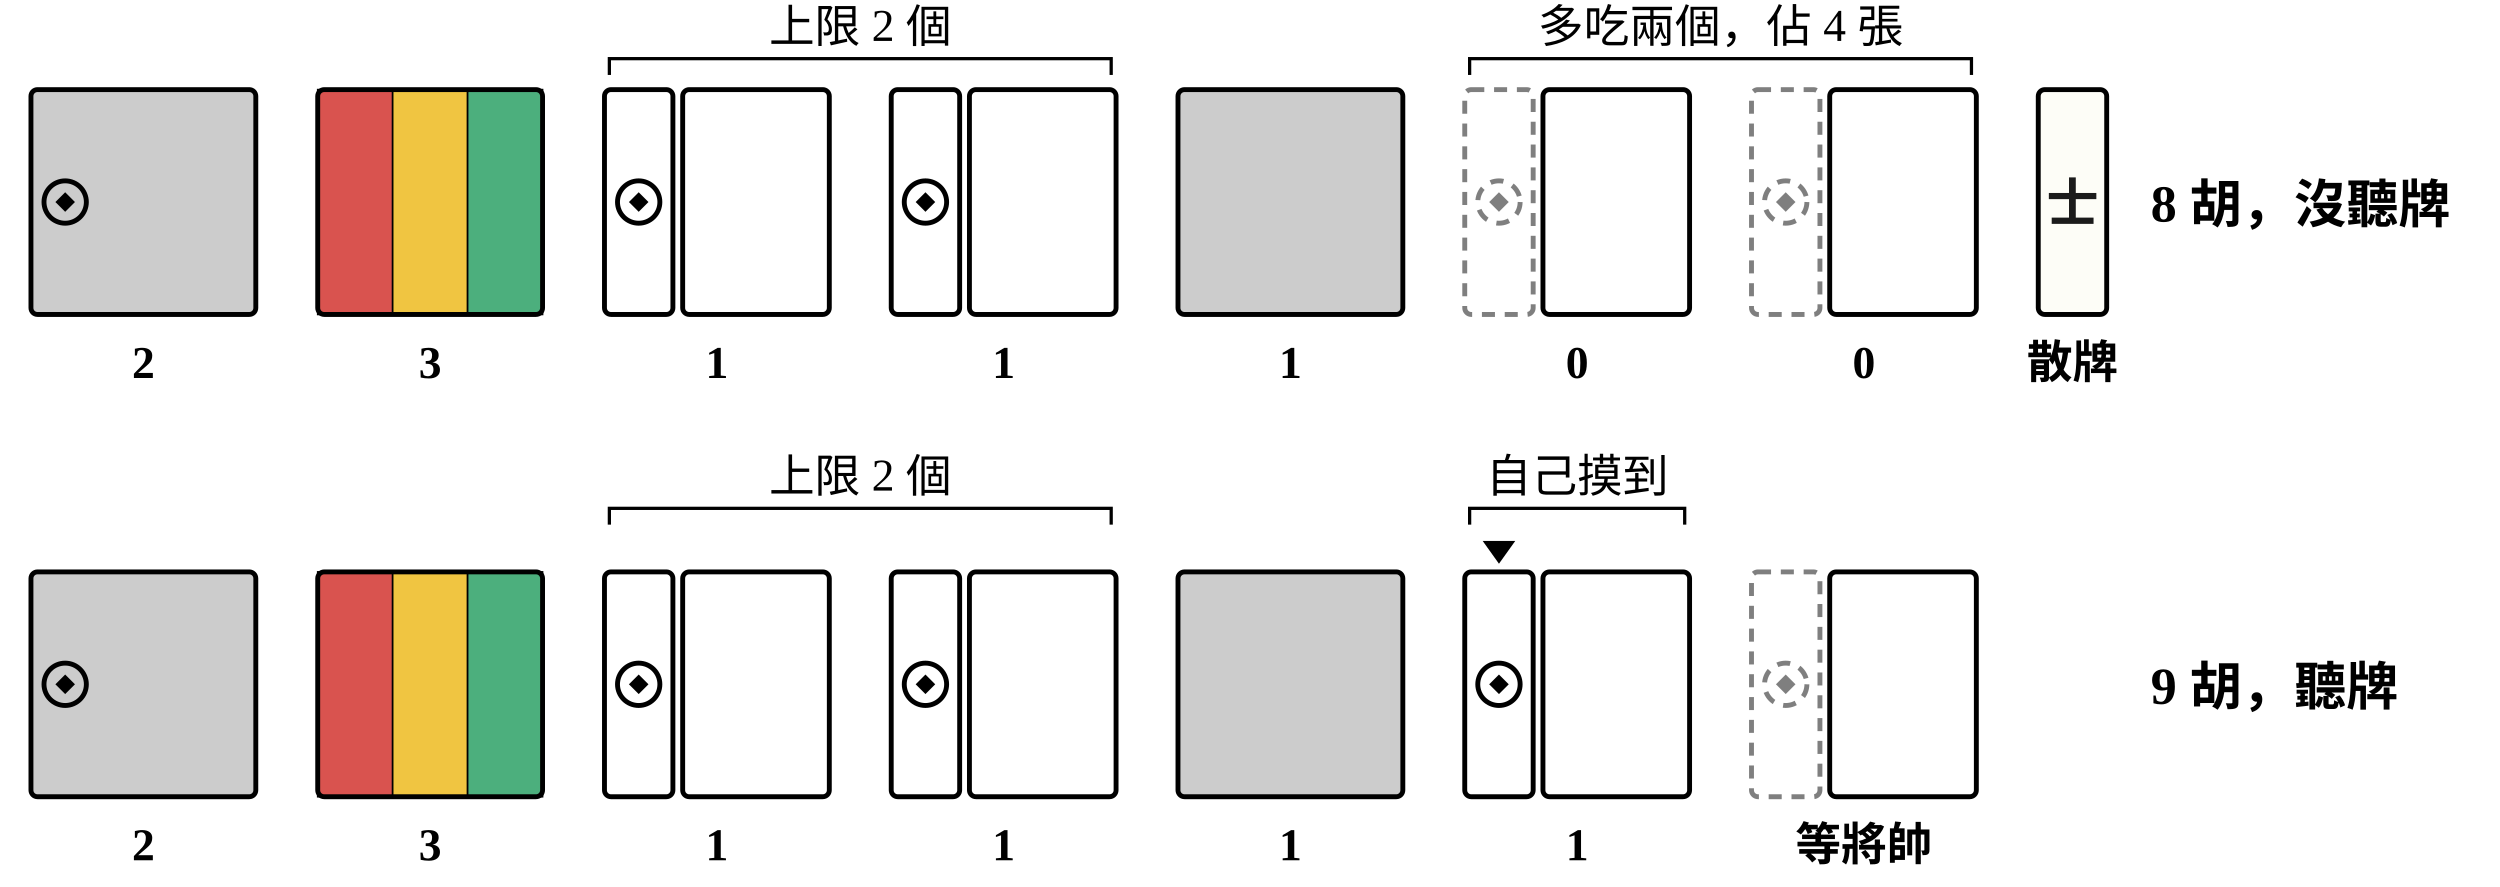
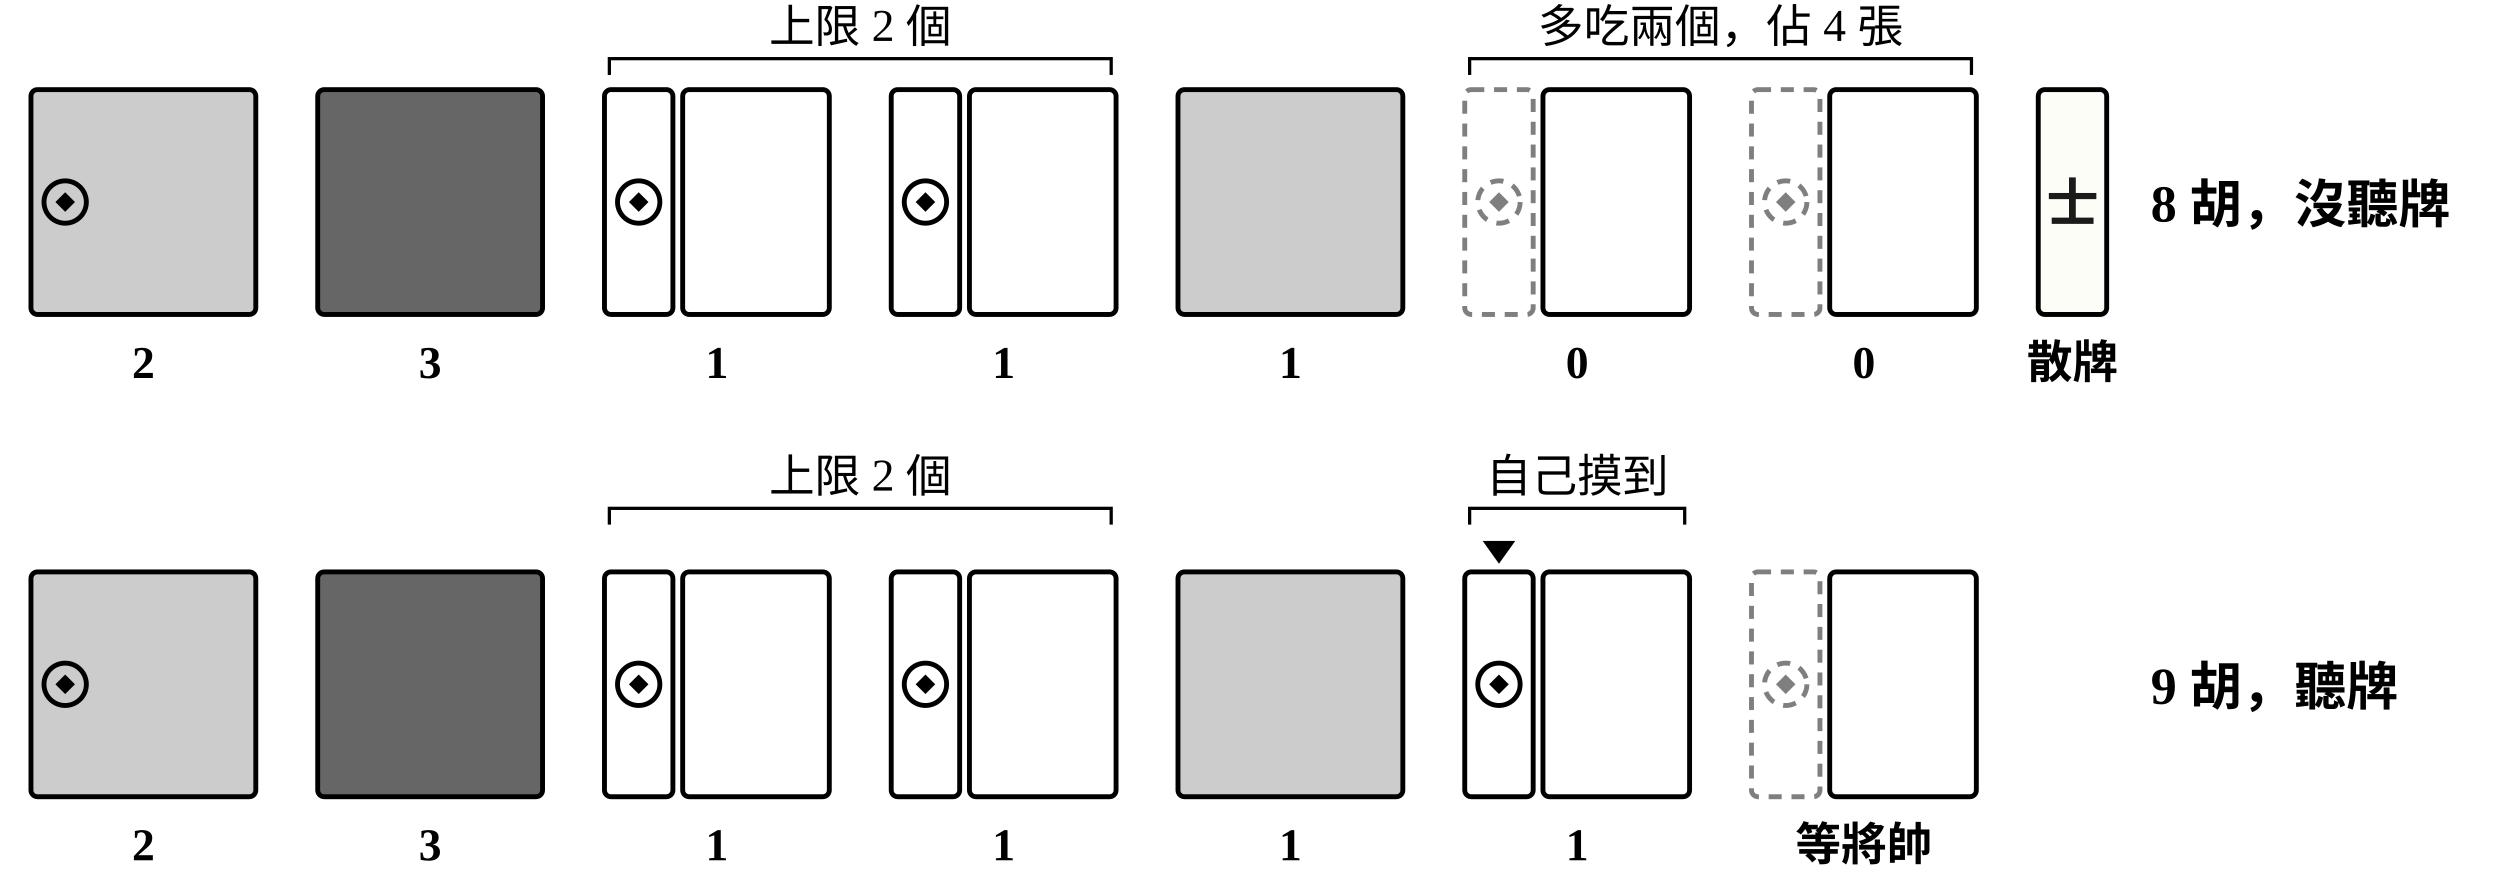
<svg xmlns="http://www.w3.org/2000/svg" viewBox="-8 0 767.2 272" width="767.2" height="272" role="img" aria-label="上排多吃兩個對子，各缺一張將帥，手上還有一張散牌，8 胡，沒有聽牌。下排自己摸到一張將帥，配掉一個對子，打掉散牌，9 胡，聽另一張將帥">
  <g fill="currentColor" stroke="currentColor" stroke-width="1.5">
    <rect x="1.5" y="27.5" width="69" height="69" rx="2" fill-opacity="0.2" />
    <circle cx="12.0" cy="62.0" r="6.5" fill="none" />
    <path d="M12.0,59.0l3,3 -3,3 -3,-3z" stroke="none" />
-     <rect x="89.5" y="27.5" width="23" height="69" fill="#d9534f" stroke-width="0.5" />
-     <rect x="112.5" y="27.5" width="23" height="69" fill="#f0c541" stroke-width="0.5" />
-     <rect x="135.5" y="27.5" width="23" height="69" fill="#4caf7d" stroke-width="0.5" />
-     <rect x="89.5" y="27.5" width="69" height="69" rx="2" fill-opacity="0" />
+     <rect x="89.5" y="27.5" width="69" height="69" rx="2" fill-opacity="0.6" />
    <rect x="177.5" y="27.5" width="21" height="69" rx="2" fill-opacity="0" />
    <circle cx="188.0" cy="62.0" r="6.5" fill="none" />
    <path d="M188.0,59.0l3,3 -3,3 -3,-3z" stroke="none" />
    <rect x="201.5" y="27.5" width="45" height="69" rx="2" fill-opacity="0" />
    <rect x="265.5" y="27.5" width="21" height="69" rx="2" fill-opacity="0" />
    <circle cx="276.0" cy="62.0" r="6.5" fill="none" />
    <path d="M276.0,59.0l3,3 -3,3 -3,-3z" stroke="none" />
    <rect x="289.5" y="27.5" width="45" height="69" rx="2" fill-opacity="0" />
    <rect x="353.5" y="27.5" width="69" height="69" rx="2" fill-opacity="0.2" />
    <g opacity="0.5" stroke-dasharray="4 3">
      <rect x="441.5" y="27.5" width="21" height="69" rx="2" fill-opacity="0" />
      <circle cx="452.0" cy="62.0" r="6.5" fill="none" />
      <path d="M452.0,59.0l3,3 -3,3 -3,-3z" stroke="none" />
    </g>
    <rect x="465.5" y="27.5" width="45" height="69" rx="2" fill-opacity="0" />
    <g opacity="0.5" stroke-dasharray="4 3">
      <rect x="529.5" y="27.5" width="21" height="69" rx="2" fill-opacity="0" />
      <circle cx="540.0" cy="62.0" r="6.5" fill="none" />
      <path d="M540.0,59.0l3,3 -3,3 -3,-3z" stroke="none" />
    </g>
    <rect x="553.5" y="27.5" width="45" height="69" rx="2" fill-opacity="0" />
    <rect x="617.5" y="27.5" width="21" height="69" rx="2" fill="#fdfdf7" />
    <text x="628" y="68" fill="#1b1b1b" stroke="none" font-size="16" font-weight="bold" text-anchor="middle">士</text>
    <path d="M179,23v-5H333v5" fill="none" stroke-width="1" />
    <path d="M443,23v-5H597v5" fill="none" stroke-width="1" />
    <rect x="1.5" y="175.5" width="69" height="69" rx="2" fill-opacity="0.2" />
    <circle cx="12.0" cy="210.0" r="6.5" fill="none" />
    <path d="M12.0,207.0l3,3 -3,3 -3,-3z" stroke="none" />
-     <rect x="89.5" y="175.5" width="23" height="69" fill="#d9534f" stroke-width="0.5" />
-     <rect x="112.5" y="175.5" width="23" height="69" fill="#f0c541" stroke-width="0.5" />
-     <rect x="135.5" y="175.5" width="23" height="69" fill="#4caf7d" stroke-width="0.5" />
-     <rect x="89.5" y="175.5" width="69" height="69" rx="2" fill-opacity="0" />
+     <rect x="89.5" y="175.5" width="69" height="69" rx="2" fill-opacity="0.6" />
    <rect x="177.5" y="175.5" width="21" height="69" rx="2" fill-opacity="0" />
    <circle cx="188.0" cy="210.0" r="6.5" fill="none" />
    <path d="M188.0,207.0l3,3 -3,3 -3,-3z" stroke="none" />
    <rect x="201.5" y="175.5" width="45" height="69" rx="2" fill-opacity="0" />
    <rect x="265.5" y="175.5" width="21" height="69" rx="2" fill-opacity="0" />
    <circle cx="276.0" cy="210.0" r="6.5" fill="none" />
    <path d="M276.0,207.0l3,3 -3,3 -3,-3z" stroke="none" />
    <rect x="289.5" y="175.5" width="45" height="69" rx="2" fill-opacity="0" />
    <rect x="353.5" y="175.5" width="69" height="69" rx="2" fill-opacity="0.2" />
    <rect x="441.5" y="175.5" width="21" height="69" rx="2" fill-opacity="0" />
    <circle cx="452.0" cy="210.0" r="6.5" fill="none" />
    <path d="M452.0,207.0l3,3 -3,3 -3,-3z" stroke="none" />
    <path d="M447,166h10l-5,7z" stroke="none" />
    <rect x="465.5" y="175.5" width="45" height="69" rx="2" fill-opacity="0" />
    <g opacity="0.5" stroke-dasharray="4 3">
      <rect x="529.5" y="175.5" width="21" height="69" rx="2" fill-opacity="0" />
      <circle cx="540.0" cy="210.0" r="6.5" fill="none" />
      <path d="M540.0,207.0l3,3 -3,3 -3,-3z" stroke="none" />
    </g>
    <rect x="553.5" y="175.5" width="45" height="69" rx="2" fill-opacity="0" />
    <path d="M179,161v-5H333v5" fill="none" stroke-width="1" />
    <path d="M443,161v-5H509v5" fill="none" stroke-width="1" />
  </g>
  <g fill="currentColor" font-size="14" text-anchor="middle">
    <text x="36" y="116" font-weight="bold">2</text>
    <text x="124" y="116" font-weight="bold">3</text>
    <text x="212" y="116" font-weight="bold">1</text>
    <text x="300" y="116" font-weight="bold">1</text>
    <text x="388" y="116" font-weight="bold">1</text>
    <text x="476" y="116" font-weight="bold">0</text>
    <text x="564" y="116" font-weight="bold">0</text>
    <text x="628" y="116" font-weight="bold">散牌</text>
    <text x="256" y="13">上限 2 個</text>
    <text x="520" y="13">多吃兩個，佔 4 張</text>
    <text x="36" y="264" font-weight="bold">2</text>
    <text x="124" y="264" font-weight="bold">3</text>
    <text x="212" y="264" font-weight="bold">1</text>
    <text x="300" y="264" font-weight="bold">1</text>
    <text x="388" y="264" font-weight="bold">1</text>
    <text x="476" y="264" font-weight="bold">1</text>
    <text x="564" y="264" font-weight="bold">等將帥</text>
    <text x="256" y="151">上限 2 個</text>
    <text x="476" y="151">自己摸到</text>
    <text x="652" y="68.0" font-size="16" font-weight="bold" text-anchor="start">8 胡，沒聽牌</text>
    <text x="652" y="216.0" font-size="16" font-weight="bold" text-anchor="start">9 胡，聽牌</text>
  </g>
</svg>
